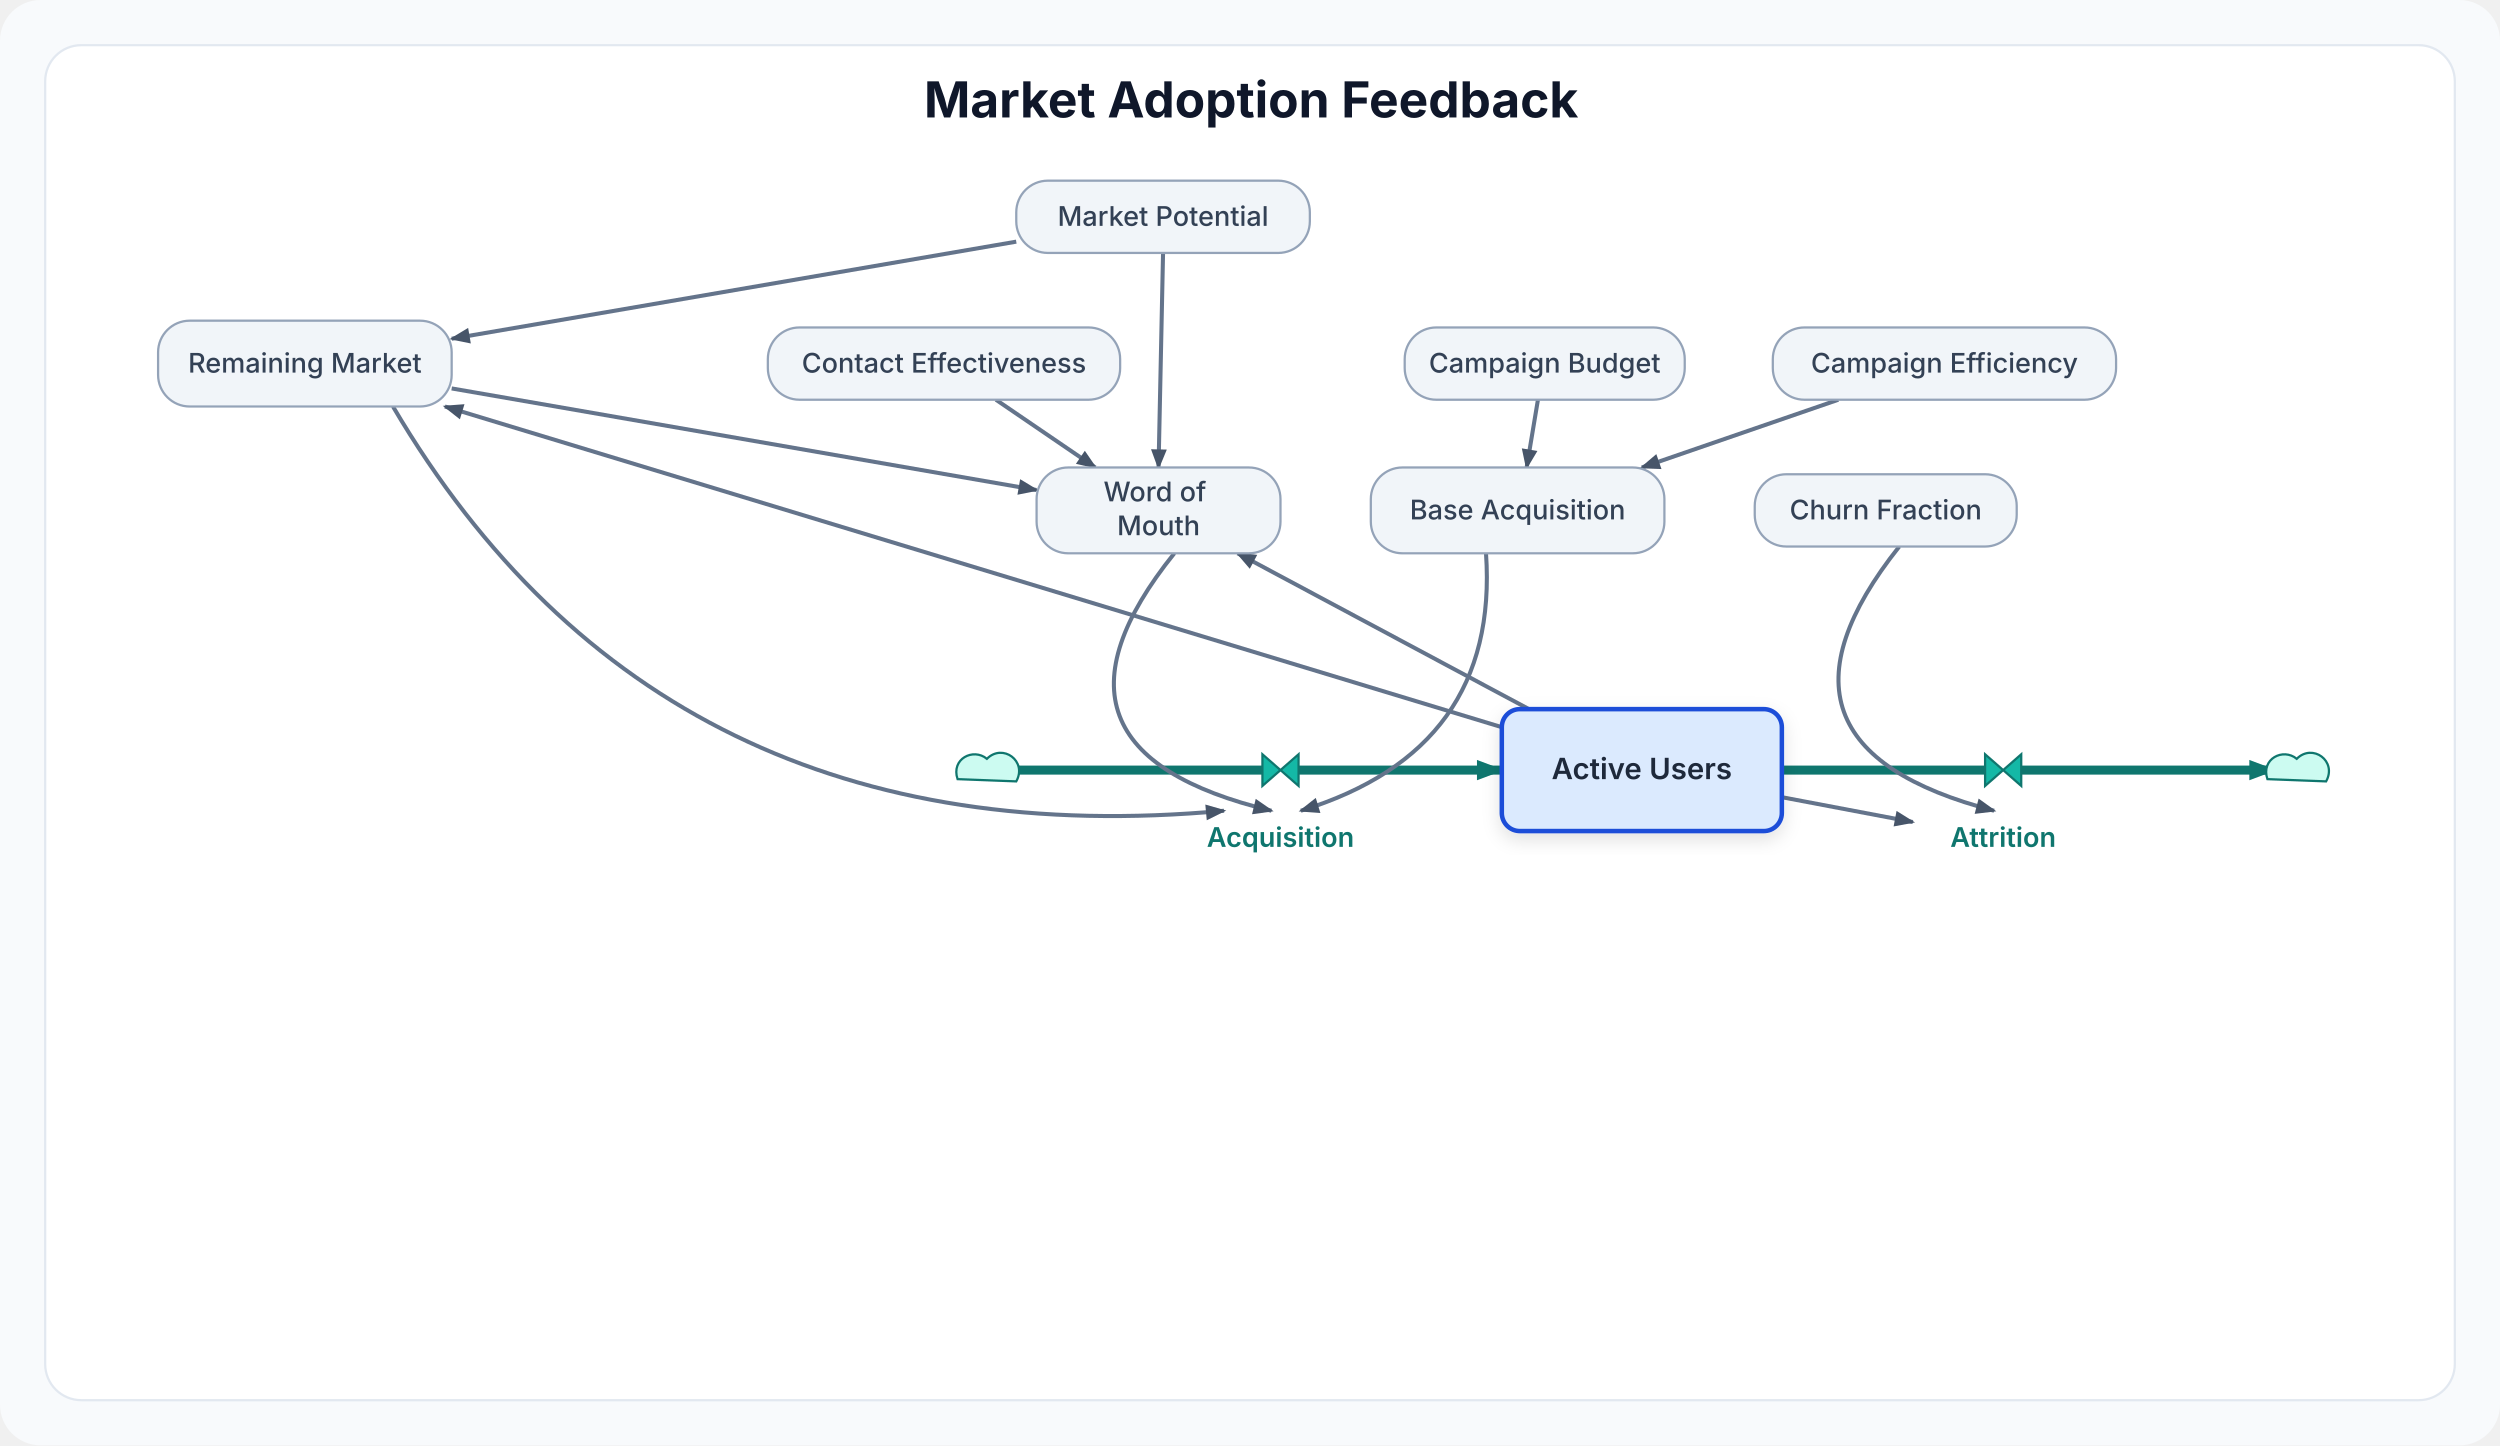
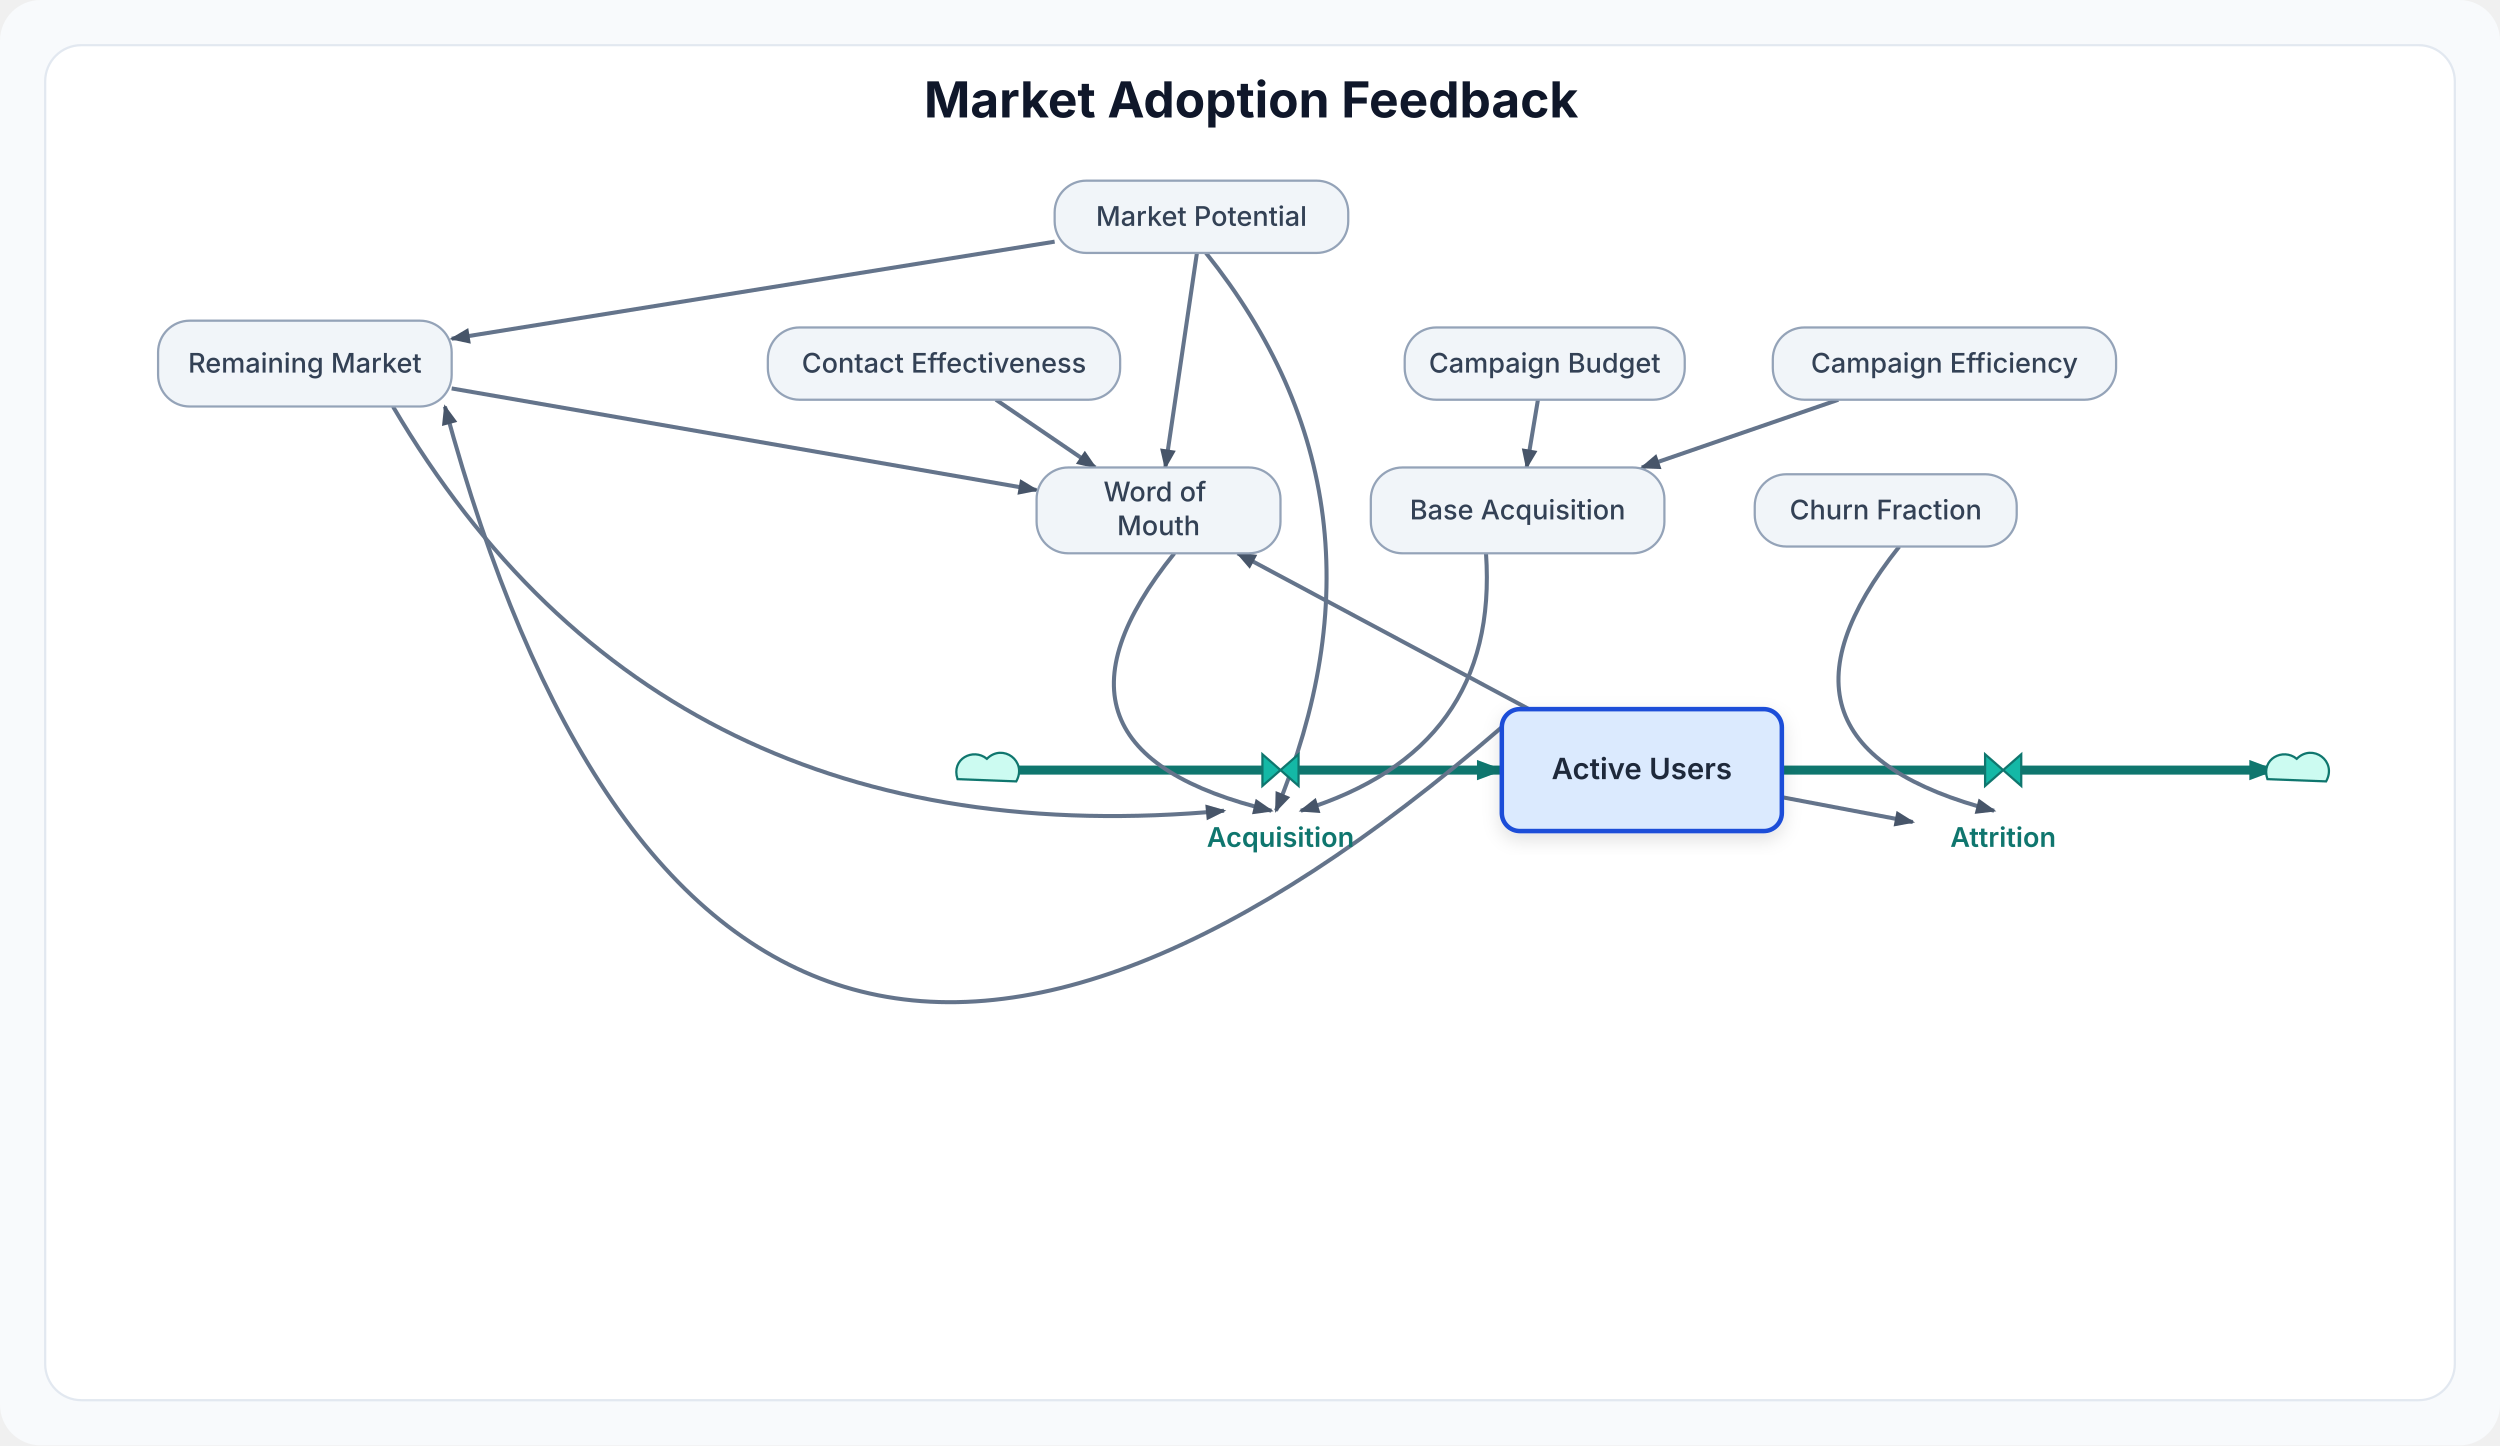
<svg xmlns="http://www.w3.org/2000/svg" width="1107" height="640" viewBox="0 0 1107 640">
  <defs>
    <filter id="shadow" x="-20%" y="-20%" width="140%" height="140%">
      <feDropShadow dx="0" dy="3" stdDeviation="4" flood-opacity=".12" />
    </filter>
    <marker id="arrow" markerUnits="userSpaceOnUse" markerWidth="9" markerHeight="7" refX="8" refY="3.5" orient="auto">
      <path d="M0,0 L9,3.5 L0,7 Z" fill="#475569" />
    </marker>
    <marker id="flow-arrow" markerUnits="userSpaceOnUse" markerWidth="12" markerHeight="9" refX="11" refY="4.5" orient="auto">
      <path d="M0,0 L12,4.5 L0,9 Z" fill="#0f766e" />
    </marker>
    <style>
.title{font:700 22px Inter,Arial,sans-serif;fill:#0f172a;text-anchor:middle}.node-label{font:600 13px Inter,Arial,sans-serif;fill:#1e293b;text-anchor:middle}.flow-label{font:600 12px Inter,Arial,sans-serif;fill:#0f766e;text-anchor:middle}.small-label{font:500 12px Inter,Arial,sans-serif;fill:#334155;text-anchor:middle}.info{fill:none;stroke:#64748b;stroke-width:1.8;marker-end:url(#arrow)}.pipe{fill:none;stroke:#0f766e;stroke-width:4;marker-end:url(#flow-arrow)}.pipe.tail{marker-end:none}
</style>
  </defs>
  <rect width="100%" height="100%" rx="18" fill="#f8fafc" />
  <rect x="20" y="20" width="1067" height="600" rx="16" fill="#fff" stroke="#e2e8f0" />
  <text class="title" x="554" y="52">Market Adoption Feedback</text>
  <path class="pipe tail" d="M 560 341 L 447 341" />
  <path class="pipe" d="M 574 341 L 665 341" />
  <path class="pipe tail" d="M 880 341 L 789 341" />
  <path class="pipe" d="M 894 341 L 1007 341" />
-   <path class="info" d="M 665 322 L 197 180" />
-   <path class="info" d="M 450 107 L 200 150" />
+   <path class="info" d="M 534 112 Q 622 222 565 359" />
+   <path class="info" d="M 665 322 Q 317 623 197 180" />
+   <path class="info" d="M 467 107 L 200 150" />
  <path class="info" d="M 441 177 L 485 207" />
  <path class="info" d="M 677 314 L 548 245" />
  <path class="info" d="M 200 172 L 459 217" />
-   <path class="info" d="M 515 112 L 513 207" />
+   <path class="info" d="M 530 112 L 516 207" />
  <path class="info" d="M 681 177 L 676 207" />
  <path class="info" d="M 814 177 L 727 207" />
  <path class="info" d="M 658 245 Q 664 332 576 359" />
  <path class="info" d="M 520 245 Q 450 332 563 359" />
  <path class="info" d="M 174 180 Q 293 382 542 359" />
  <path class="info" d="M 841 242 Q 771 330 883 359" />
  <path class="info" d="M 789 353 L 847 364" />
  <rect x="665" y="314" width="124" height="54" rx="8" fill="#dbeafe" stroke="#1d4ed8" stroke-width="2" filter="url(#shadow)" />
  <text class="node-label" x="727" y="345">Active Users</text>
  <path d="M559,334 L567,341 L559,348 Z M575,334 L567,341 L575,348 Z" fill="#14b8a6" stroke="#0f766e" />
  <text class="flow-label" x="567" y="375">Acquisition</text>
  <path d="M879,334 L887,341 L879,348 Z M895,334 L887,341 L895,348 Z" fill="#14b8a6" stroke="#0f766e" />
  <text class="flow-label" x="887" y="375">Attrition</text>
  <path d="M424,345 C421,336 431,331 437,336 C444,329 455,337 450,346 Z" fill="#ccfbf1" stroke="#0f766e" />
  <path d="M1004,345 C1001,336 1011,331 1017,336 C1024,329 1035,337 1030,346 Z" fill="#ccfbf1" stroke="#0f766e" />
-   <rect x="450" y="80" width="130" height="32" rx="14" fill="#f1f5f9" stroke="#94a3b8" />
-   <text class="small-label" x="515" y="100">Market Potential</text>
+   <rect x="467" y="80" width="130" height="32" rx="14" fill="#f1f5f9" stroke="#94a3b8" />
+   <text class="small-label" x="532" y="100">Market Potential</text>
  <rect x="70" y="142" width="130" height="38" rx="14" fill="#f1f5f9" stroke="#94a3b8" />
  <text class="small-label" x="135" y="165">Remaining Market</text>
  <rect x="340" y="145" width="156" height="32" rx="14" fill="#f1f5f9" stroke="#94a3b8" />
  <text class="small-label" x="418" y="165">Contact Effectiveness</text>
  <rect x="622" y="145" width="124" height="32" rx="14" fill="#f1f5f9" stroke="#94a3b8" />
  <text class="small-label" x="684" y="165">Campaign Budget</text>
  <rect x="785" y="145" width="152" height="32" rx="14" fill="#f1f5f9" stroke="#94a3b8" />
  <text class="small-label" x="861" y="165">Campaign Efficiency</text>
  <rect x="459" y="207" width="108" height="38" rx="14" fill="#f1f5f9" stroke="#94a3b8" />
  <text class="small-label" x="513" y="222">
    <tspan x="513">Word of</tspan>
    <tspan x="513" dy="15">Mouth</tspan>
  </text>
  <rect x="607" y="207" width="130" height="38" rx="14" fill="#f1f5f9" stroke="#94a3b8" />
  <text class="small-label" x="672" y="230">Base Acquisition</text>
  <rect x="777" y="210" width="116" height="32" rx="14" fill="#f1f5f9" stroke="#94a3b8" />
  <text class="small-label" x="835" y="230">Churn Fraction</text>
</svg>
